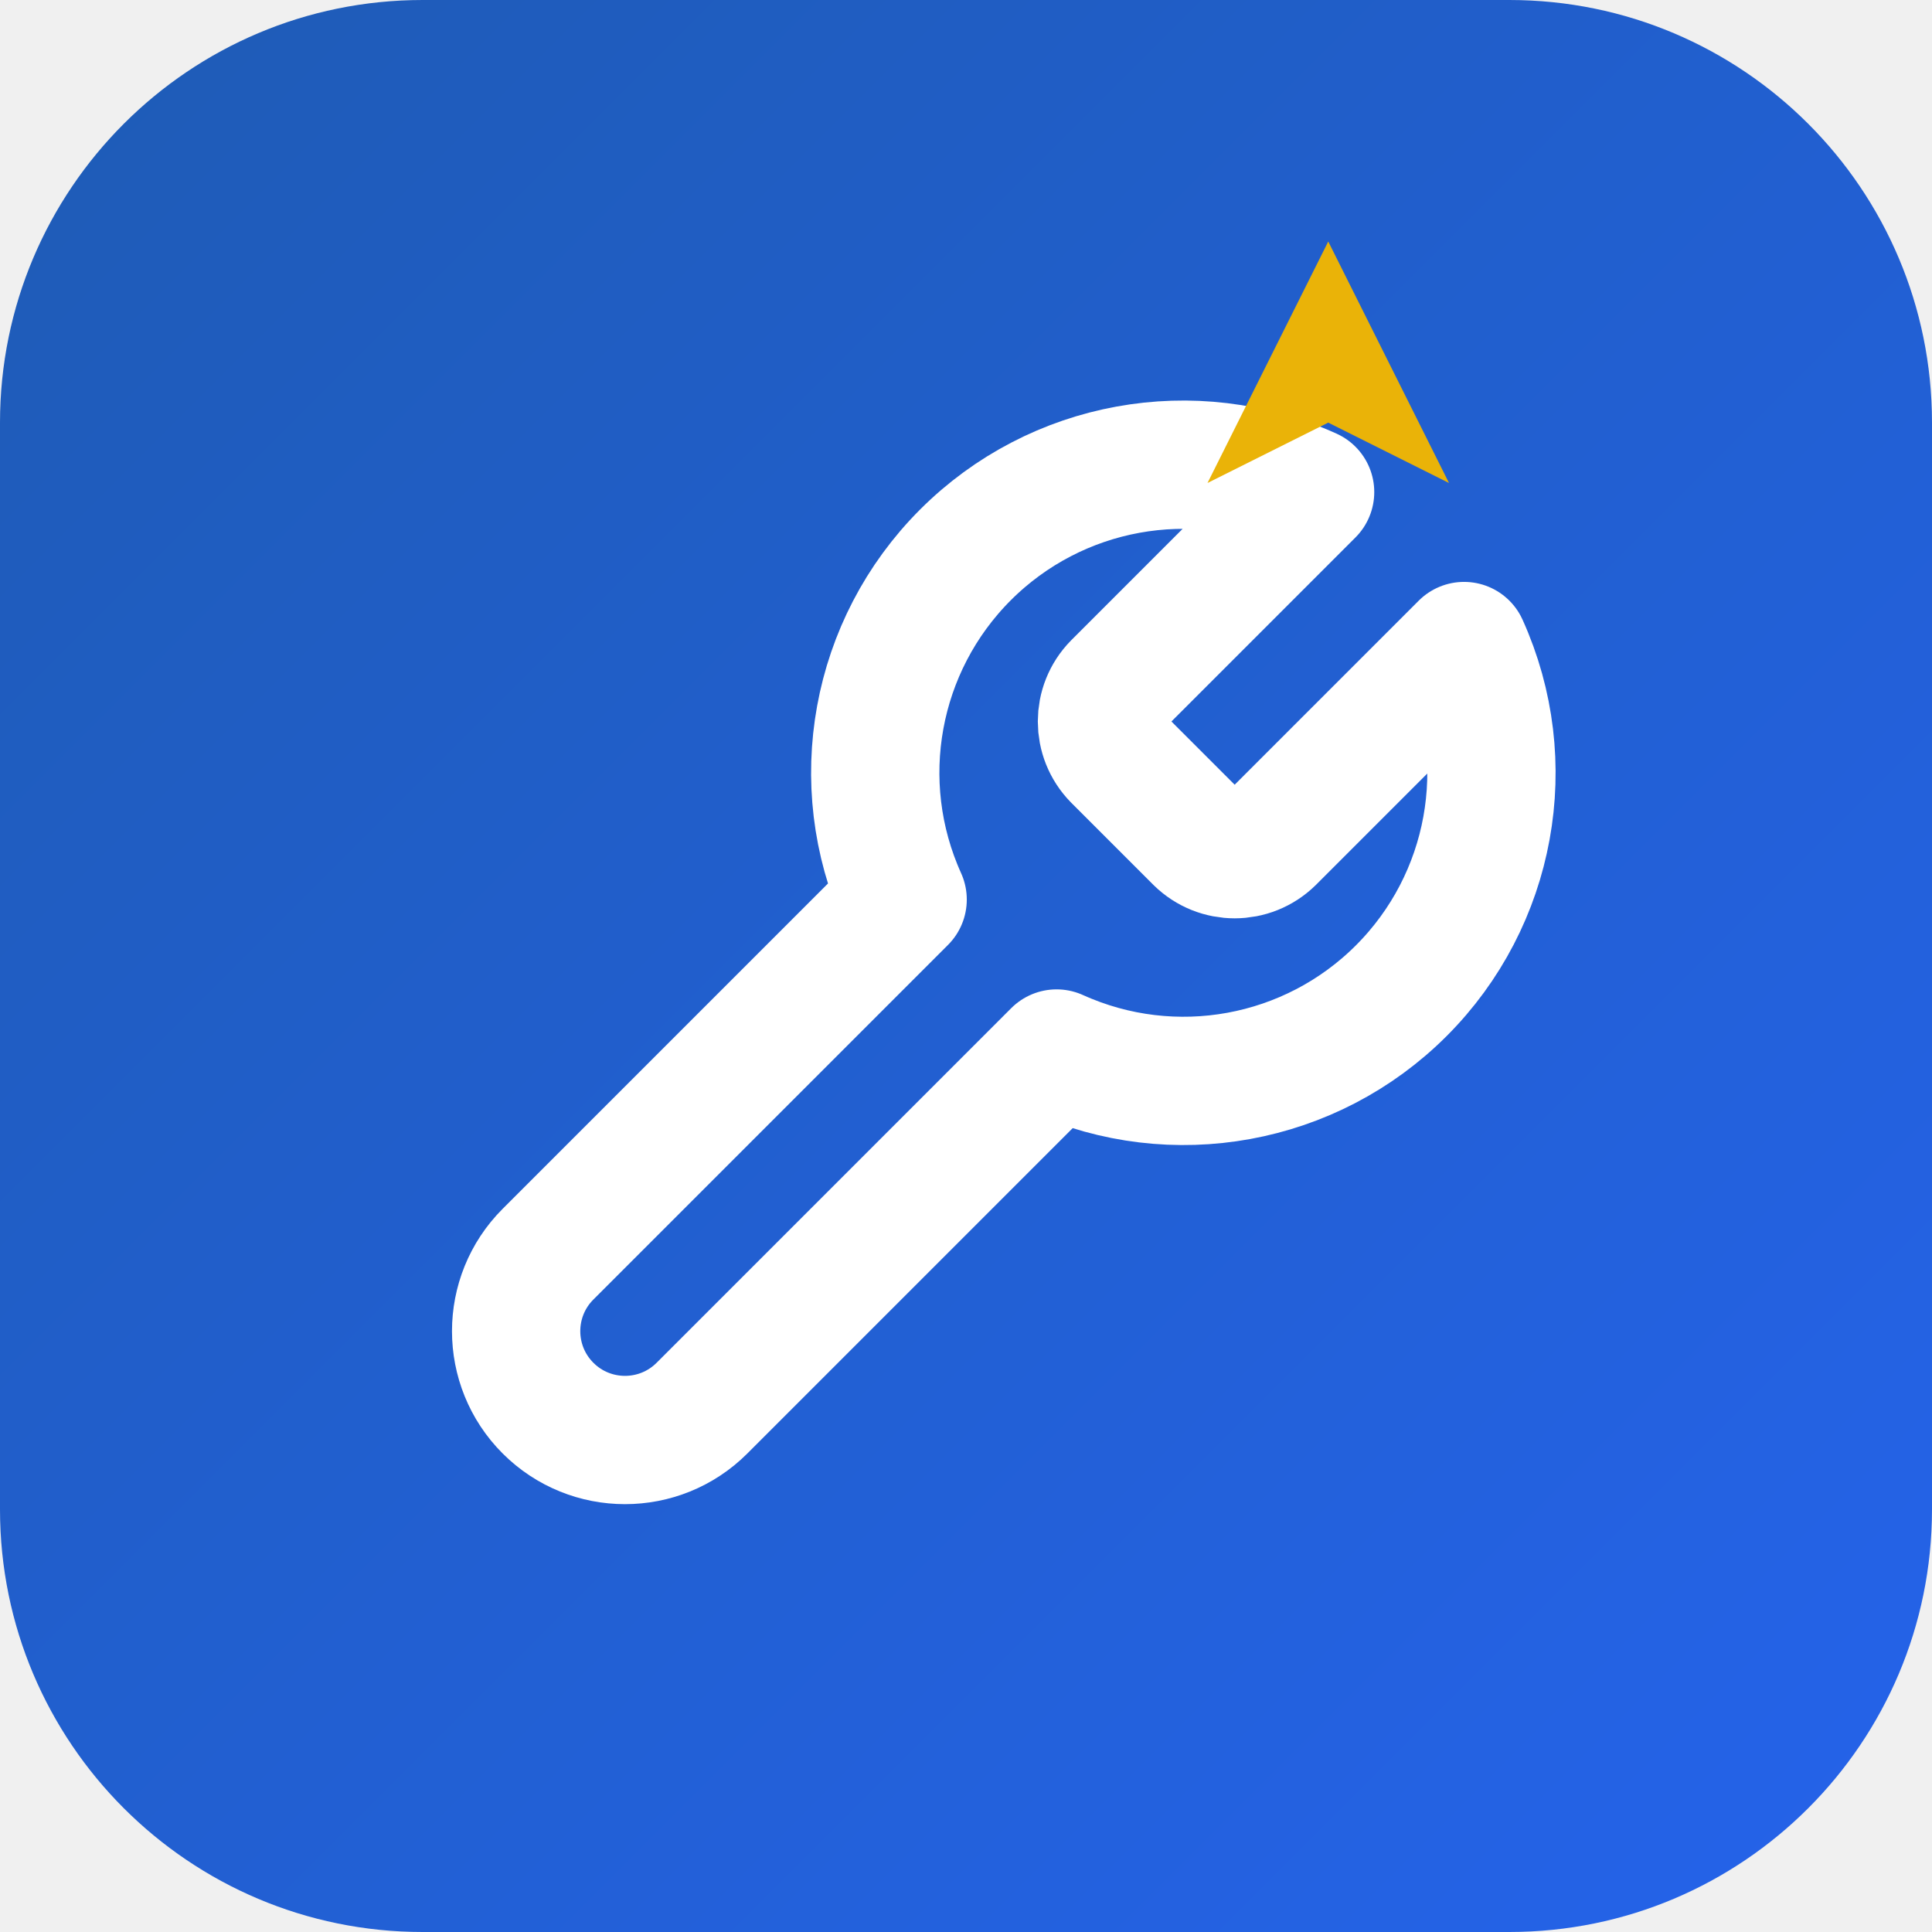
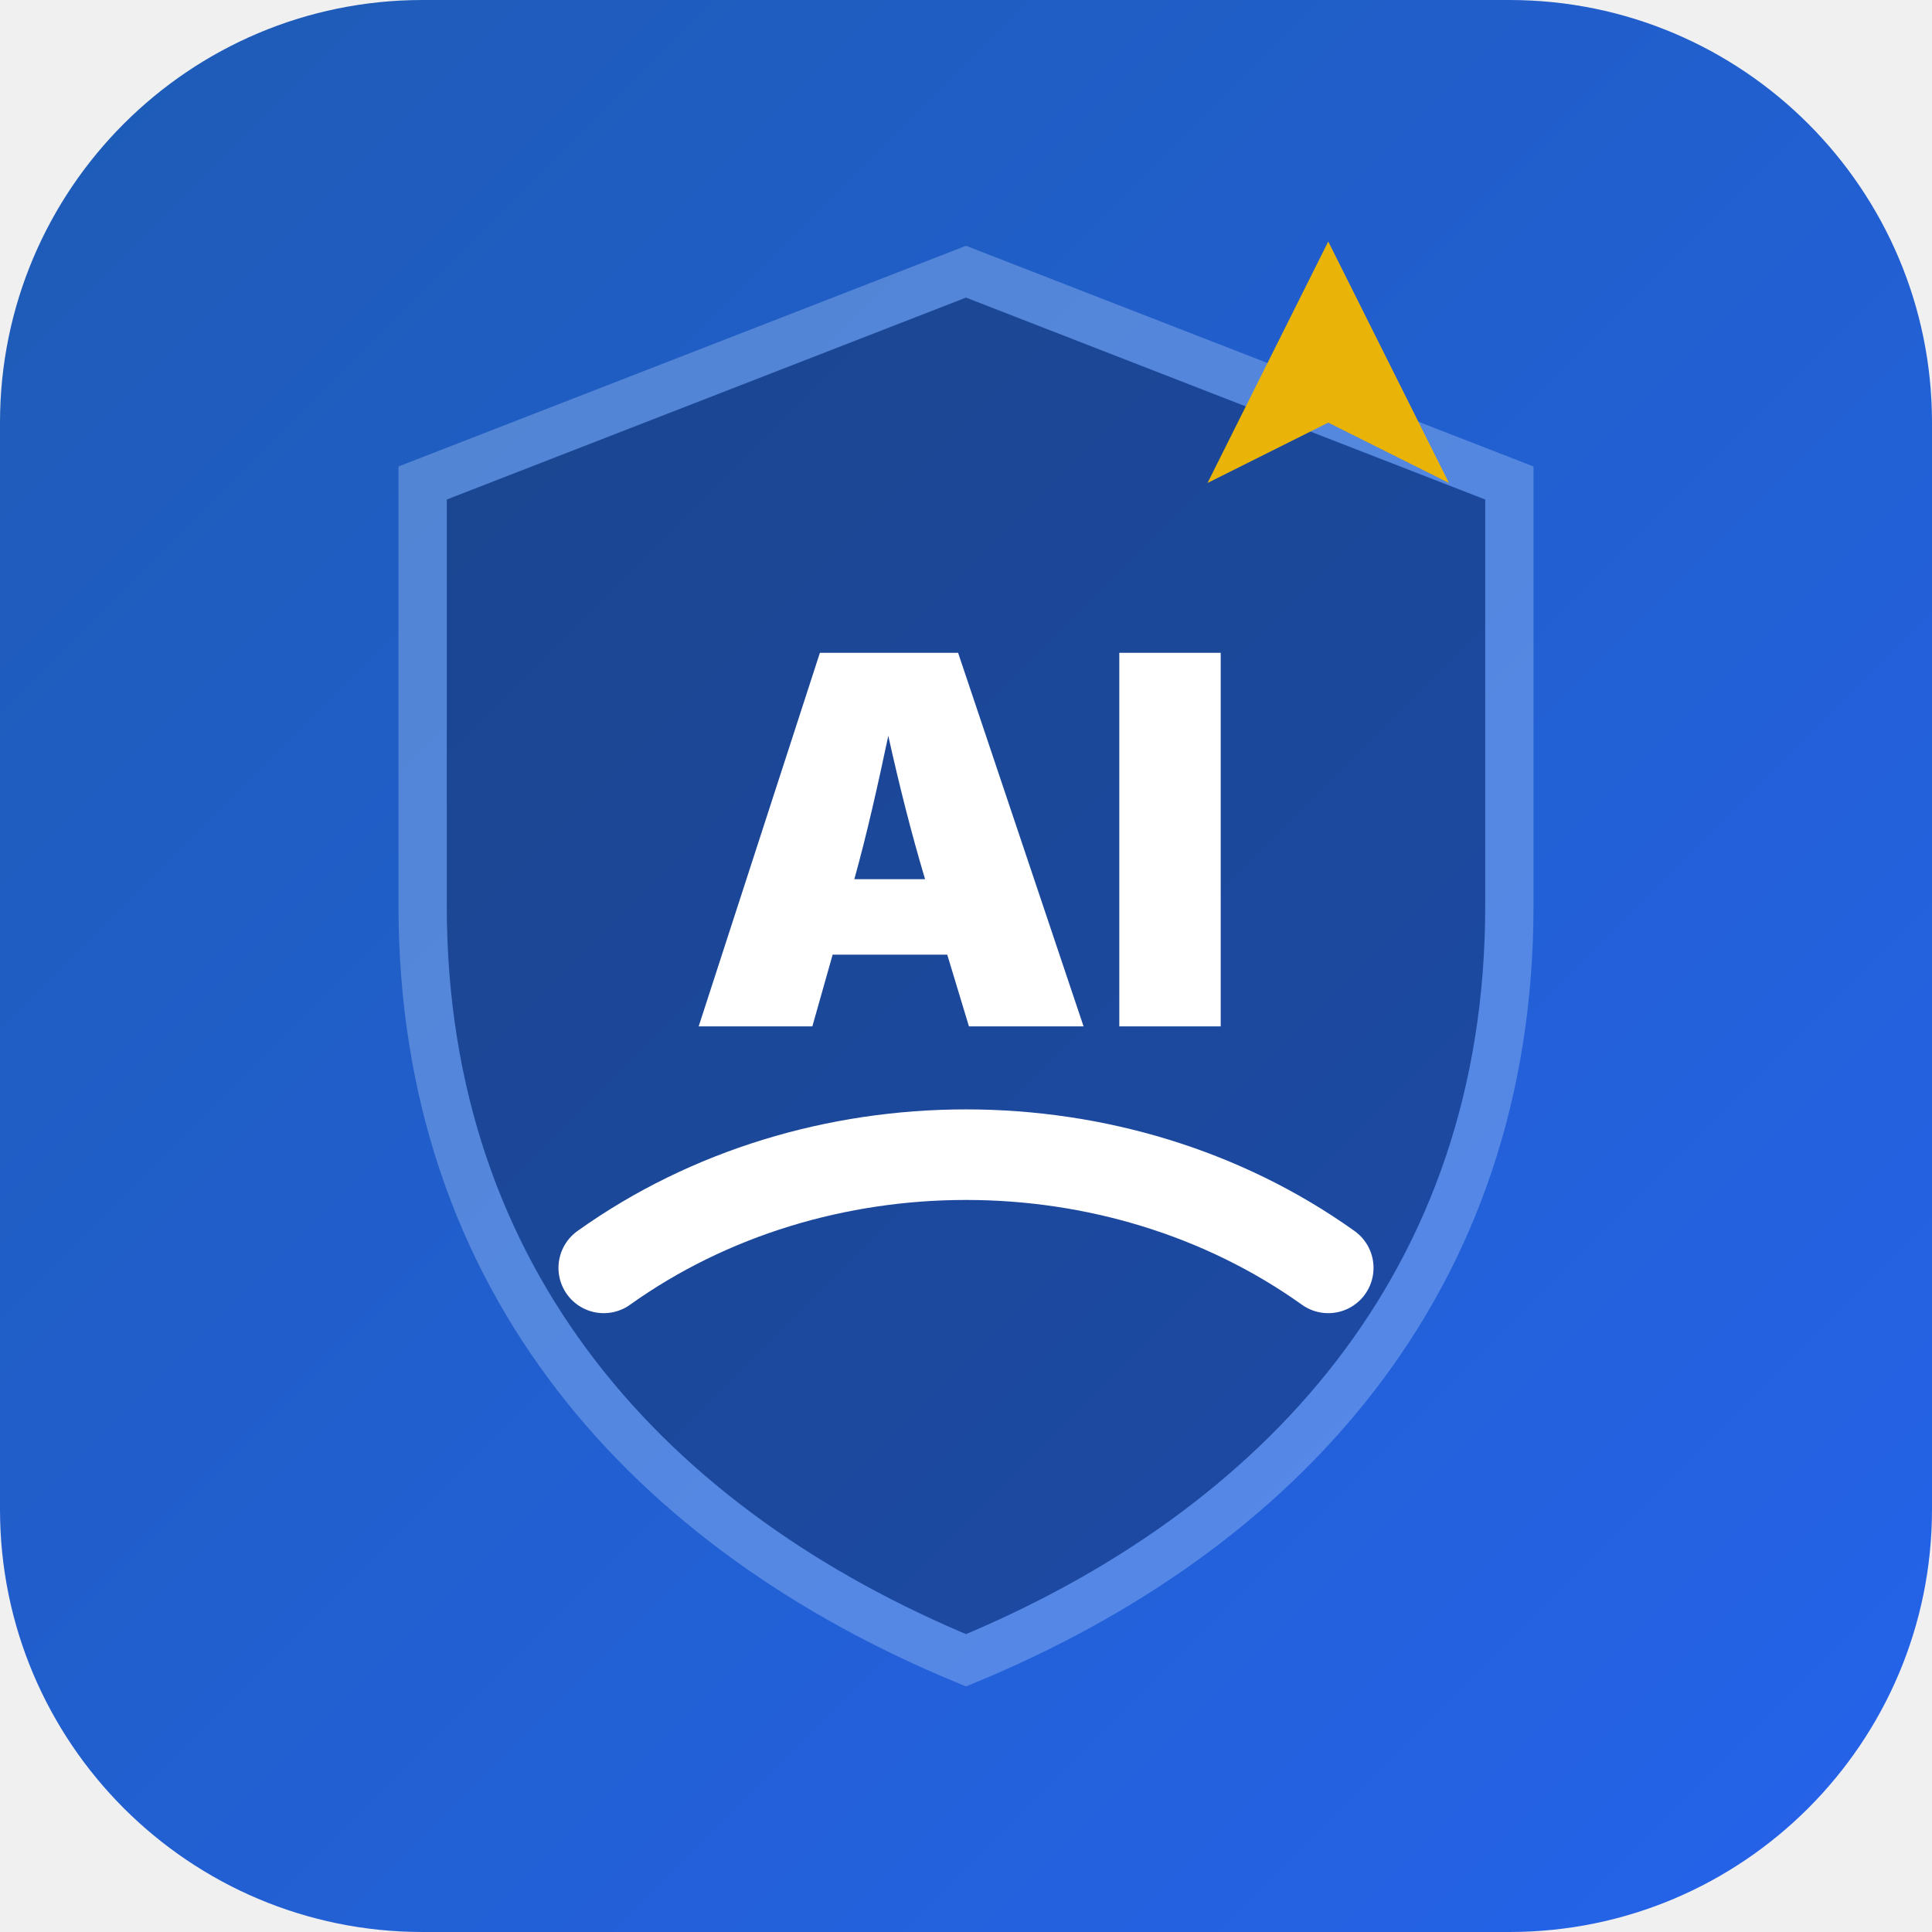
<svg xmlns="http://www.w3.org/2000/svg" viewBox="0 0 64 64" width="64" height="64" role="img" aria-labelledby="title desc">
  <defs>
    <linearGradient id="bg" x1="0%" y1="0%" x2="100%" y2="100%">
      <stop offset="0%" style="stop-color:#1e5bb5;stop-opacity:1" />
      <stop offset="100%" style="stop-color:#2563eb;stop-opacity:1" />
    </linearGradient>
  </defs>
  <rect width="64" height="64" rx="14" fill="url(#bg)" />
-   <g transform="translate(12, 12) scale(1.7)" stroke="white" stroke-width="2.5" fill="none" stroke-linecap="round" stroke-linejoin="round">
-     <path d="M14.7 6.3a1 1 0 0 0 0 1.4l1.6 1.6a1 1 0 0 0 1.4 0l3.77-3.77a6 6 0 0 1-7.94 7.94l-6.91 6.91a2.12 2.12 0 0 1-3-3l6.91-6.91a6 6 0 0 1 7.94-7.94l-3.76 3.76z" />
-   </g>
+   <path d="M32 9l18 7v14c0 12.5-7.6 20.7-18 25-10.4-4.3-18-12.5-18-25V16l18-7z" fill="#0f172a" opacity=".32" stroke="#bfdbfe" stroke-width="1.6" />
+   <text x="32" y="34" text-anchor="middle" fill="#ffffff" font-family="Inter, Arial, sans-serif" font-size="17" font-weight="900">AI</text>
+   <path d="M20 42c7-5 17-5 24 0" fill="none" stroke="#ffffff" stroke-width="3" stroke-linecap="round" />
  <path d="M44 8 L48 16 L44 14 L40 16 Z" fill="#eab308" stroke="none" />
</svg>
